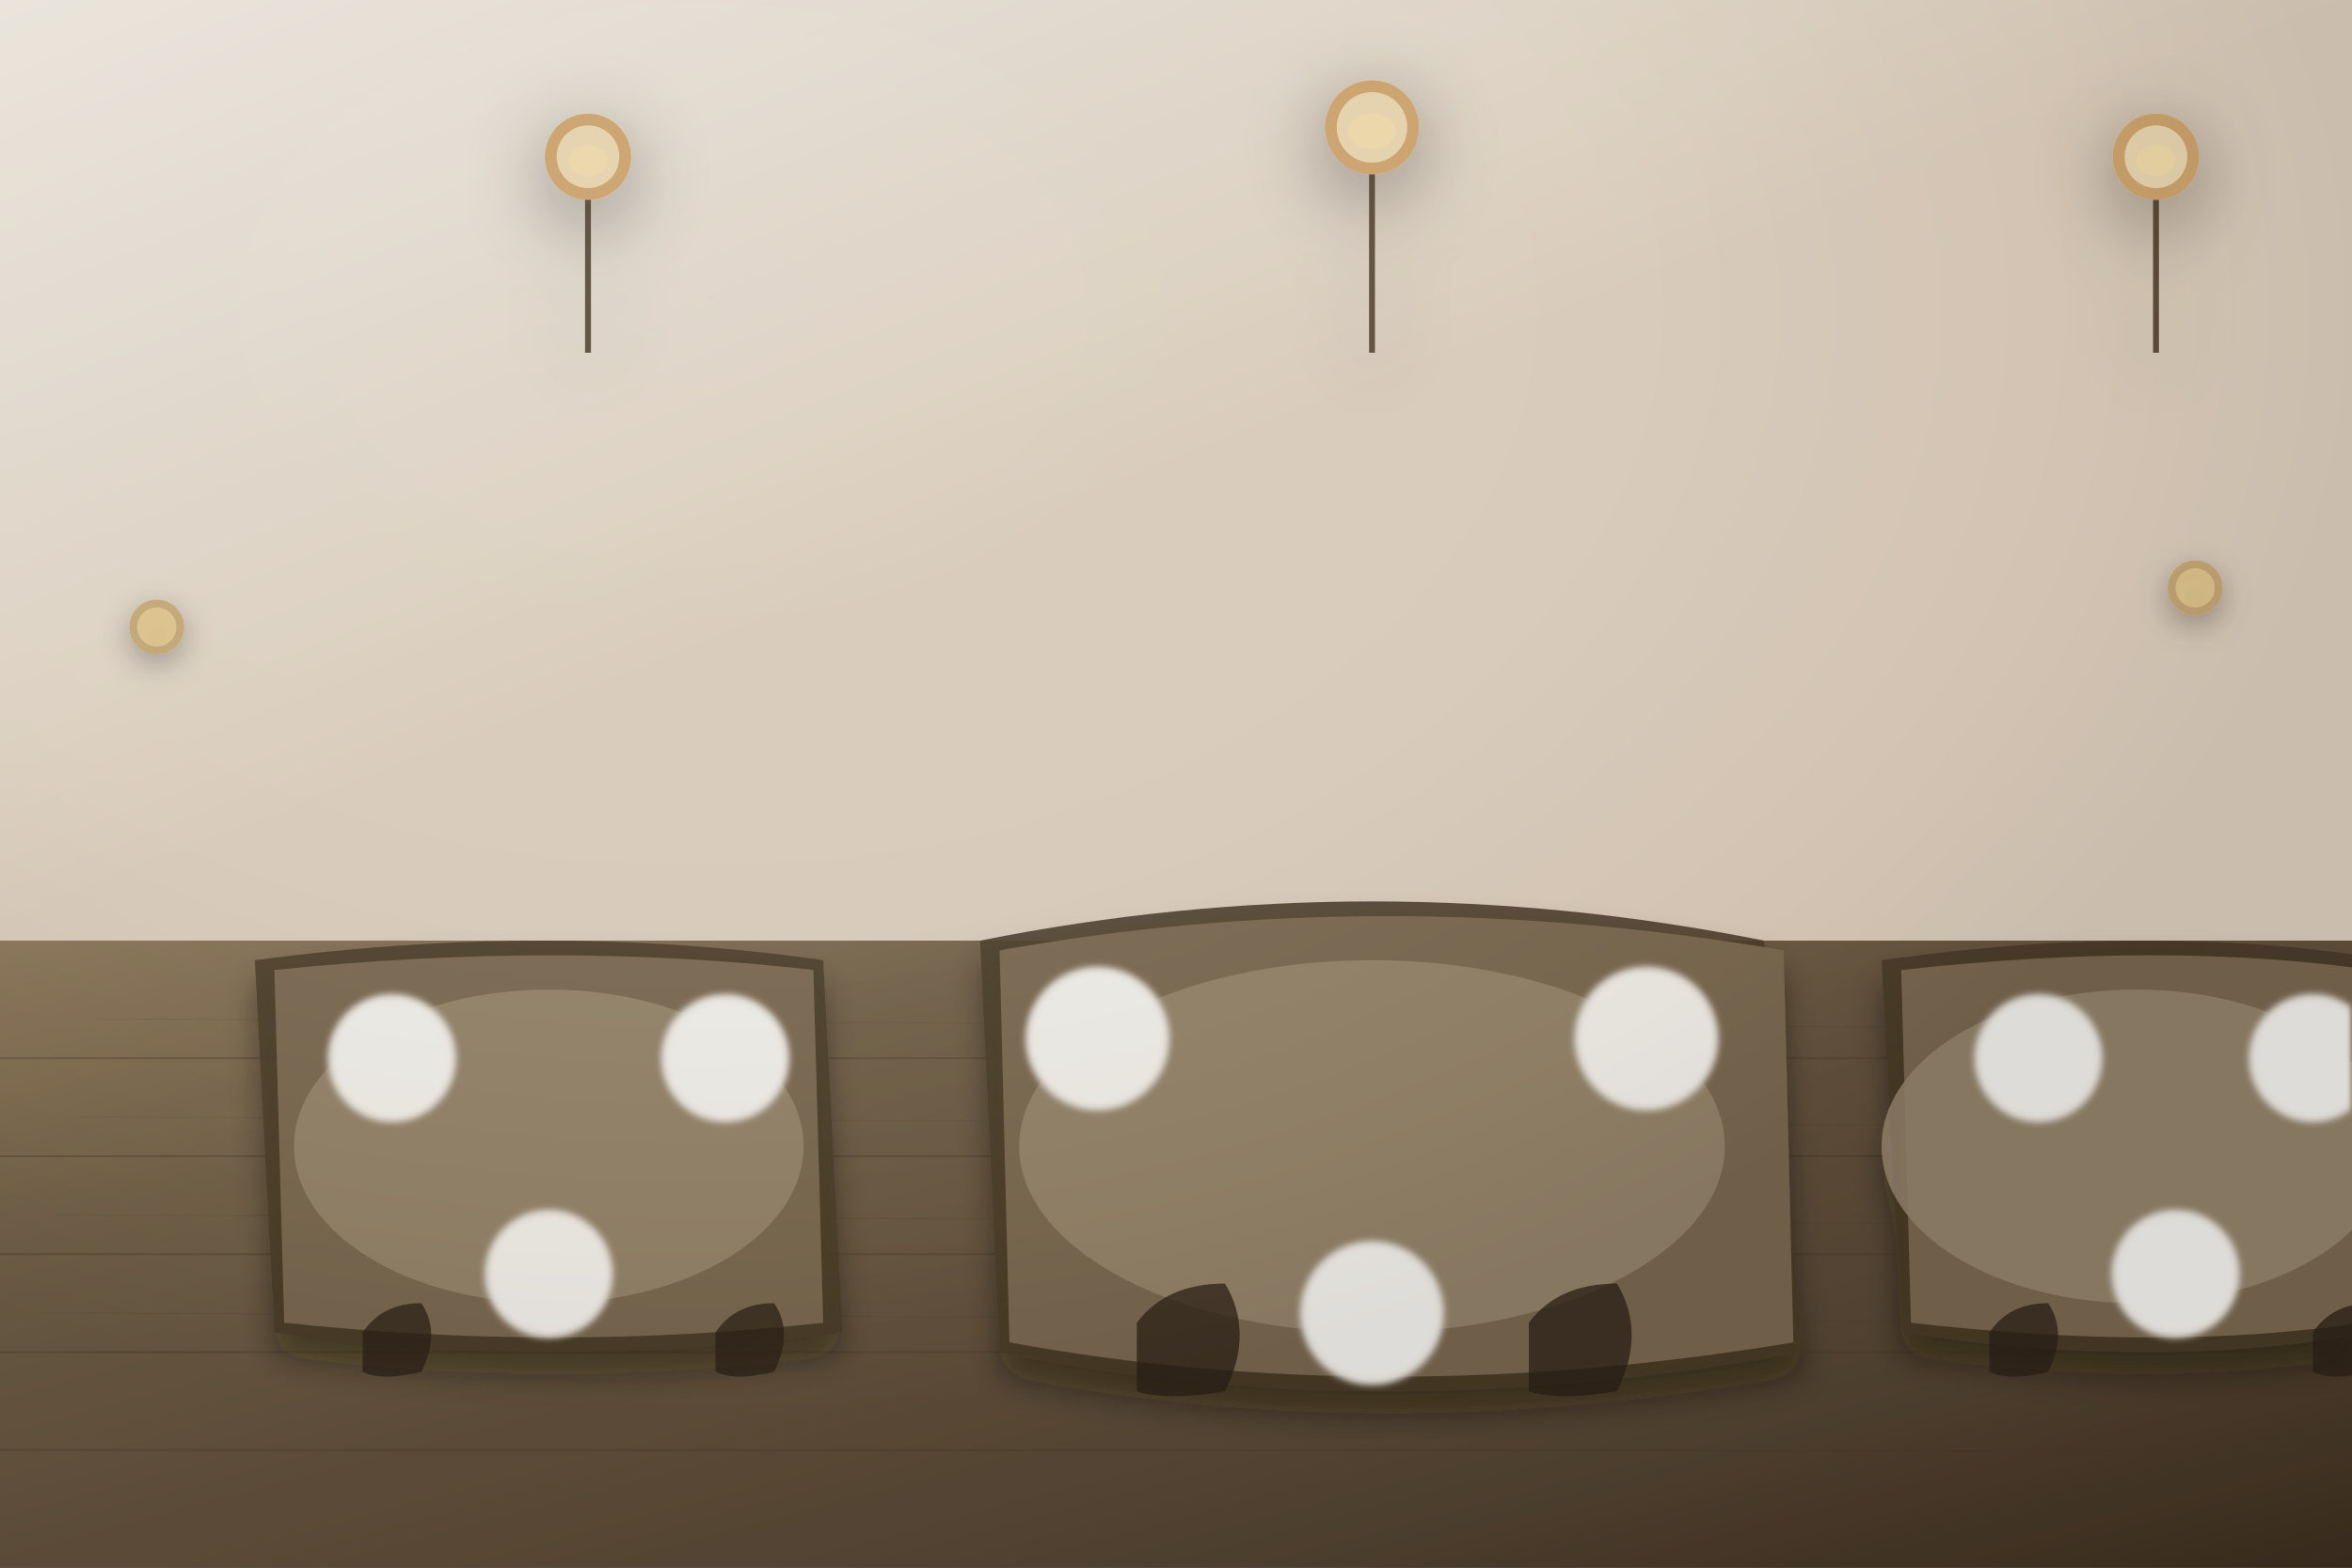
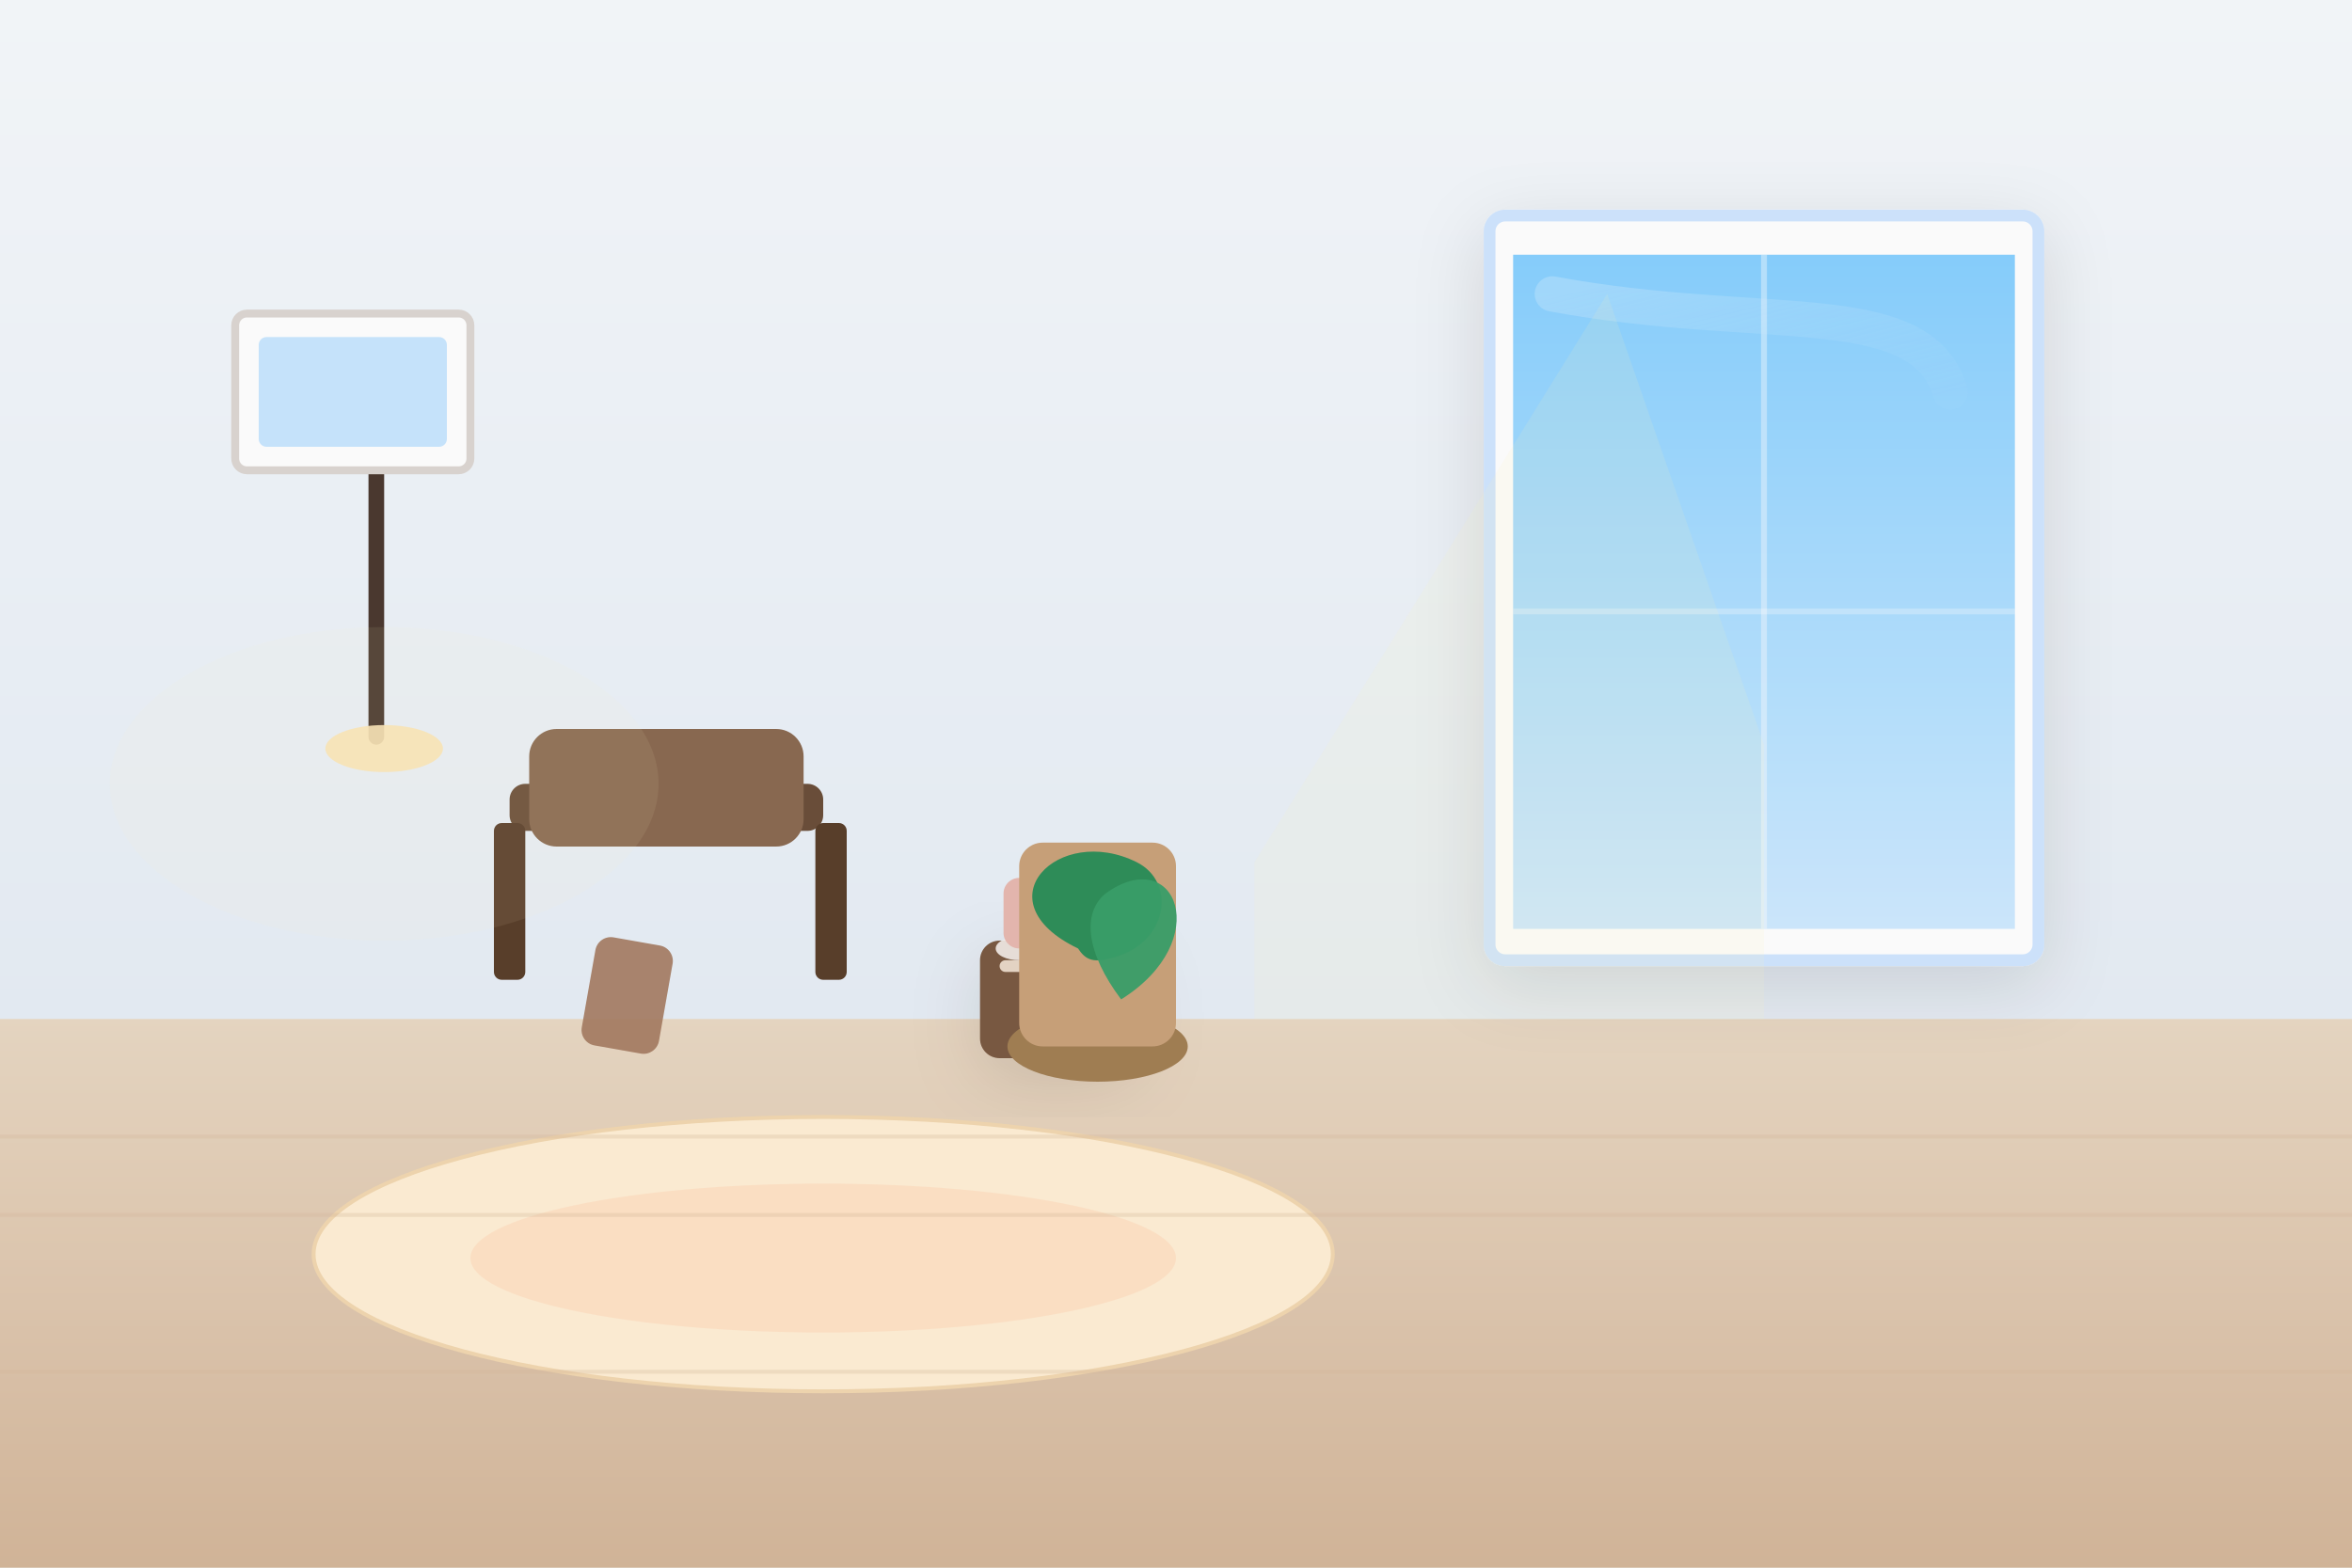
- <svg xmlns="http://www.w3.org/2000/svg" width="1200" height="800" viewBox="0 0 1200 800">
+ <svg xmlns="http://www.w3.org/2000/svg" viewBox="0 0 1200 800" width="1200" height="800" role="img" aria-labelledby="titleDesc">
  <defs>
-     <radialGradient id="interiorLighting" cx="30%" cy="20%" r="70%">
-       <stop offset="0%" stop-color="#fff9f0" />
-       <stop offset="25%" stop-color="#f8ede0" />
-       <stop offset="55%" stop-color="#ecddc8" />
-       <stop offset="85%" stop-color="#8b6f47" />
-       <stop offset="100%" stop-color="#2a1a0f" />
-     </radialGradient>
-     <linearGradient id="wallTexture" x1="0" y1="0" x2="0.5" y2="0.5">
-       <stop offset="0%" stop-color="#faf6f0" />
-       <stop offset="30%" stop-color="#f3ede4" />
-       <stop offset="60%" stop-color="#ede5d9" />
-       <stop offset="100%" stop-color="#e5d8c8" />
+     <linearGradient id="wallGrad" x1="0" y1="0" x2="0" y2="1">
+       <stop offset="0%" stop-color="#f6f9fc" />
+       <stop offset="100%" stop-color="#e7eef6" />
    </linearGradient>
-     <linearGradient id="floorGrain" x1="0" y1="0" x2="1" y2="1">
-       <stop offset="0%" stop-color="#9b8567" />
-       <stop offset="25%" stop-color="#7b6b52" />
-       <stop offset="50%" stop-color="#6b5a45" />
-       <stop offset="75%" stop-color="#5a4a38" />
-       <stop offset="100%" stop-color="#3d2f20" />
+     <linearGradient id="floorGrad" x1="0" y1="0" x2="0" y2="1">
+       <stop offset="0%" stop-color="#e9d8c4" />
+       <stop offset="100%" stop-color="#d4b79a" />
    </linearGradient>
-     <filter id="depthShadow">
-       <feDropShadow dx="0" dy="12" stdDeviation="8" flood-opacity="0.45" flood-color="#1a1410" />
+     <linearGradient id="sky" x1="0" y1="0" x2="0" y2="1">
+       <stop offset="0%" stop-color="#88d0ff" />
+       <stop offset="100%" stop-color="#cfeaff" />
+     </linearGradient>
+     <linearGradient id="glass" x1="0" y1="0" x2="1" y2="1">
+       <stop offset="0%" stop-color="#ffffff" stop-opacity="0.6" />
+       <stop offset="100%" stop-color="#bfe6ff" stop-opacity="0.15" />
+     </linearGradient>
+     <filter id="softShadow" x="-50%" y="-50%" width="200%" height="200%">
+       <feDropShadow dx="0" dy="10" stdDeviation="18" flood-color="#000" flood-opacity="0.12" />
    </filter>
-     <filter id="softGlow">
-       <feGaussianBlur in="SourceGraphic" stdDeviation="1.5" />
-     </filter>
+     <clipPath id="windowClip">
+       <rect x="760" y="110" width="280" height="380" rx="8" ry="8" />
+     </clipPath>
  </defs>
-   <rect width="1200" height="800" fill="url(#interiorLighting)" />
-   <rect width="1200" height="480" fill="url(#wallTexture)" />
-   <rect width="1200" height="480" fill="rgba(200, 180, 160, 0.08)" />
-   <rect y="480" width="1200" height="320" fill="url(#floorGrain)" />
-   <rect y="480" width="1200" height="320" fill="rgba(50, 35, 20, 0.12)" />
-   <g opacity="0.4" stroke="#4a3a2a" stroke-width="1">
-     <line x1="0" y1="540" x2="1200" y2="540" />
-     <line x1="0" y1="590" x2="1200" y2="590" />
-     <line x1="0" y1="640" x2="1200" y2="640" />
-     <line x1="0" y1="690" x2="1200" y2="690" />
-     <line x1="0" y1="740" x2="1200" y2="740" />
+   <rect width="1200" height="520" y="0" fill="url(#wallGrad)" />
+   <rect width="1200" height="280" y="520" fill="url(#floorGrad)" />
+   <g filter="url(#softShadow)">
+     <rect x="760" y="110" width="280" height="380" rx="8" ry="8" fill="#fff" stroke="#d0e6ff" stroke-width="6" />
+     <rect x="772" y="130" width="256" height="344" fill="url(#sky)" clip-path="url(#windowClip)" />
+     <line x1="900" y1="130" x2="900" y2="474" stroke="#ffffff" stroke-opacity="0.4" stroke-width="3" />
+     <line x1="772" y1="312" x2="1028" y2="312" stroke="#ffffff" stroke-opacity="0.3" stroke-width="3" />
+     <path d="M792 150 C900 170 980 150 995 200" fill="none" stroke="url(#glass)" stroke-width="18" stroke-linecap="round" stroke-opacity="0.35" />
  </g>
-   <g opacity="0.15" stroke="#3d2f1a" stroke-width="0.5">
-     <path d="M50 520L1150 525" />
-     <path d="M40 570L1160 575" />
-     <path d="M30 620L1170 625" />
-     <path d="M20 670L1180 675" />
+   <path d="M820 150 L640 440 L640 520 L900 520 L900 380 Z" fill="#fff3b8" opacity="0.12" />
+   <ellipse cx="420" cy="640" rx="260" ry="70" fill="#ffefd5" stroke="#f2d7b0" stroke-width="2" />
+   <ellipse cx="420" cy="642" rx="180" ry="38" fill="#ffd6b8" opacity="0.5" />
+   <g transform="translate(300,520)">
+     <rect x="-40" y="-120" width="160" height="24" rx="8" fill="#6b4f3a" />
+     <rect x="-30" y="-148" width="140" height="60" rx="14" fill="#8b6a52" />
+     <rect x="-48" y="-100" width="16" height="80" rx="4" fill="#5a3f2b" />
+     <rect x="116" y="-100" width="16" height="80" rx="4" fill="#5a3f2b" />
+     <rect x="0" y="-40" width="40" height="56" rx="8" transform="rotate(10 20  -12)" fill="#a47b60" opacity="0.9" />
  </g>
-   <g filter="url(#depthShadow)">
-     <path d="M130 490Q280 470 420 490L430 680Q280 700 140 680Z" fill="#4a3a2a" opacity="0.9" />
-     <path d="M140 495Q285 480 415 495L420 675Q285 690 145 675Z" fill="#7b6b52" />
-     <ellipse cx="280" cy="585" rx="130" ry="80" fill="#9b8b72" opacity="0.85" />
-     <path d="M500 480Q700 440 900 480L920 690Q700 730 510 690Z" fill="#4a3a2a" opacity="0.9" />
-     <path d="M510 485Q705 450 910 485L915 685Q705 720 515 685Z" fill="#7b6b52" />
-     <ellipse cx="700" cy="585" rx="180" ry="95" fill="#9b8b72" opacity="0.85" />
-     <path d="M960 490Q1100 470 1220 490L1210 680Q1100 700 970 680Z" fill="#4a3a2a" opacity="0.9" />
-     <path d="M970 495Q1105 480 1210 495L1205 675Q1105 690 975 675Z" fill="#7b6b52" />
-     <ellipse cx="1090" cy="585" rx="130" ry="80" fill="#9b8b72" opacity="0.85" />
+   <g transform="translate(500,540)">
+     <rect x="0" y="-60" width="80" height="60" rx="10" fill="#7a5a43" filter="url(#softShadow)" />
+     <rect x="10" y="-50" width="60" height="6" rx="3" fill="#e8d7c7" />
+     <ellipse cx="20" cy="-56" rx="12" ry="6" fill="#f7f0ec" opacity="0.9" />
+     <rect x="12" y="-92" width="16" height="36" rx="8" fill="#e8b9b0" />
  </g>
-   <g filter="url(#softGlow)">
-     <circle cx="200" cy="540" r="32" fill="#f8f5f0" stroke="#e0ddd5" stroke-width="2" />
-     <circle cx="200" cy="540" r="29" fill="#faf8f5" />
-     <circle cx="370" cy="540" r="32" fill="#f8f5f0" stroke="#e0ddd5" stroke-width="2" />
-     <circle cx="370" cy="540" r="29" fill="#faf8f5" />
-     <circle cx="280" cy="650" r="32" fill="#f8f5f0" stroke="#e0ddd5" stroke-width="2" />
-     <circle cx="280" cy="650" r="29" fill="#faf8f5" />
-     <circle cx="560" cy="530" r="36" fill="#f8f5f0" stroke="#e0ddd5" stroke-width="2" />
-     <circle cx="560" cy="530" r="33" fill="#faf8f5" />
-     <circle cx="840" cy="530" r="36" fill="#f8f5f0" stroke="#e0ddd5" stroke-width="2" />
-     <circle cx="840" cy="530" r="33" fill="#faf8f5" />
-     <circle cx="700" cy="670" r="36" fill="#f8f5f0" stroke="#e0ddd5" stroke-width="2" />
-     <circle cx="700" cy="670" r="33" fill="#faf8f5" />
-     <circle cx="1040" cy="540" r="32" fill="#f8f5f0" stroke="#e0ddd5" stroke-width="2" />
-     <circle cx="1040" cy="540" r="29" fill="#faf8f5" />
-     <circle cx="1180" cy="540" r="32" fill="#f8f5f0" stroke="#e0ddd5" stroke-width="2" />
-     <circle cx="1180" cy="540" r="29" fill="#faf8f5" />
-     <circle cx="1110" cy="650" r="32" fill="#f8f5f0" stroke="#e0ddd5" stroke-width="2" />
-     <circle cx="1110" cy="650" r="29" fill="#faf8f5" />
+   <g transform="translate(560,540)">
+     <ellipse cx="0" cy="-6" rx="46" ry="18" fill="#a27f54" />
+     <rect x="-40" y="-110" width="80" height="104" rx="12" fill="#caa27a" />
+     <path d="M-10 -56 C-60 -80 -20 -120 20 -100 C40 -90 36 -60 10 -52 C-2 -48 -6 -50 -10 -56Z" fill="#2f8f5a" />
+     <path d="M12 -30 C60 -60 40 -110 4 -84 C-8 -74 -6 -54 12 -30Z" fill="#3aa06a" opacity="0.95" />
  </g>
-   <g fill="#2a1f15" opacity="0.75">
-     <path d="M185 680Q195 665 215 665Q225 680 215 700Q195 705 185 700Z" />
-     <path d="M365 680Q375 665 395 665Q405 680 395 700Q375 705 365 700Z" />
-     <path d="M580 675Q595 655 625 655Q640 680 625 710Q595 715 580 710Z" />
-     <path d="M780 675Q795 655 825 655Q840 680 825 710Q795 715 780 710Z" />
-     <path d="M1015 680Q1025 665 1045 665Q1055 680 1045 700Q1025 705 1015 700Z" />
-     <path d="M1180 680Q1190 665 1210 665Q1220 680 1210 700Q1190 705 1180 700Z" />
+   <g stroke="#d7b99a" stroke-width="2" opacity="0.3">
+     <line x1="0" y1="580" x2="1200" y2="580" />
+     <line x1="0" y1="620" x2="1200" y2="620" />
+     <line x1="0" y1="700" x2="1200" y2="700" />
  </g>
-   <g filter="drop-shadow(0 10px 20px rgba(0, 0, 0, 0.4))">
-     <circle cx="300" cy="80" r="22" fill="#d4a870" />
-     <circle cx="300" cy="80" r="16" fill="#fff8dc" opacity="0.65" />
-     <ellipse cx="300" cy="82" rx="10" ry="8" fill="#ffeaa7" opacity="0.4" />
-     <line x1="300" y1="102" x2="300" y2="180" stroke="#3a2a1f" stroke-width="3" opacity="0.8" />
-     <circle cx="700" cy="65" r="24" fill="#d4a870" />
-     <circle cx="700" cy="65" r="18" fill="#fff8dc" opacity="0.65" />
-     <ellipse cx="700" cy="67" rx="12" ry="9" fill="#ffeaa7" opacity="0.4" />
-     <line x1="700" y1="89" x2="700" y2="180" stroke="#3a2a1f" stroke-width="3" opacity="0.8" />
-     <circle cx="1100" cy="80" r="22" fill="#d4a870" />
-     <circle cx="1100" cy="80" r="16" fill="#fff8dc" opacity="0.65" />
-     <ellipse cx="1100" cy="82" rx="10" ry="8" fill="#ffeaa7" opacity="0.4" />
-     <line x1="1100" y1="102" x2="1100" y2="180" stroke="#3a2a1f" stroke-width="3" opacity="0.8" />
+   <g transform="translate(170,420)">
+     <rect x="18" y="-240" width="8" height="200" rx="4" fill="#4b3930" />
+     <ellipse cx="26" cy="-38" rx="30" ry="12" fill="#fde7b8" opacity="0.9" />
+     <path d="M-10 -240 Q26 -280 62 -240 L52 -216 Q26 -252 -10 -216 Z" fill="#ffdca8" opacity="0.95" />
+     <ellipse cx="26" cy="-20" rx="140" ry="80" fill="#fff2c2" opacity="0.08" />
  </g>
-   <g filter="drop-shadow(0 5px 8px rgba(0, 0, 0, 0.35))">
-     <circle cx="80" cy="320" r="14" fill="#c9a870" opacity="0.85" />
-     <circle cx="80" cy="320" r="10" fill="#ffeaa7" opacity="0.5" />
-     <circle cx="1120" cy="300" r="14" fill="#c9a870" opacity="0.85" />
-     <circle cx="1120" cy="300" r="10" fill="#ffeaa7" opacity="0.5" />
+   <g transform="translate(120,160)">
+     <rect x="0" y="0" width="120" height="80" rx="6" fill="#fff" stroke="#dcd6d2" stroke-width="4" />
+     <rect x="12" y="12" width="96" height="56" rx="4" fill="#c9e7ff" />
  </g>
-   <rect width="1200" height="800" fill="url(#interiorLighting)" opacity="0.08" />
-   <rect width="1200" height="800" fill="rgba(0, 0, 0, 0.05)" />
+   <rect width="1200" height="800" fill="black" opacity="0.02" />
</svg>
